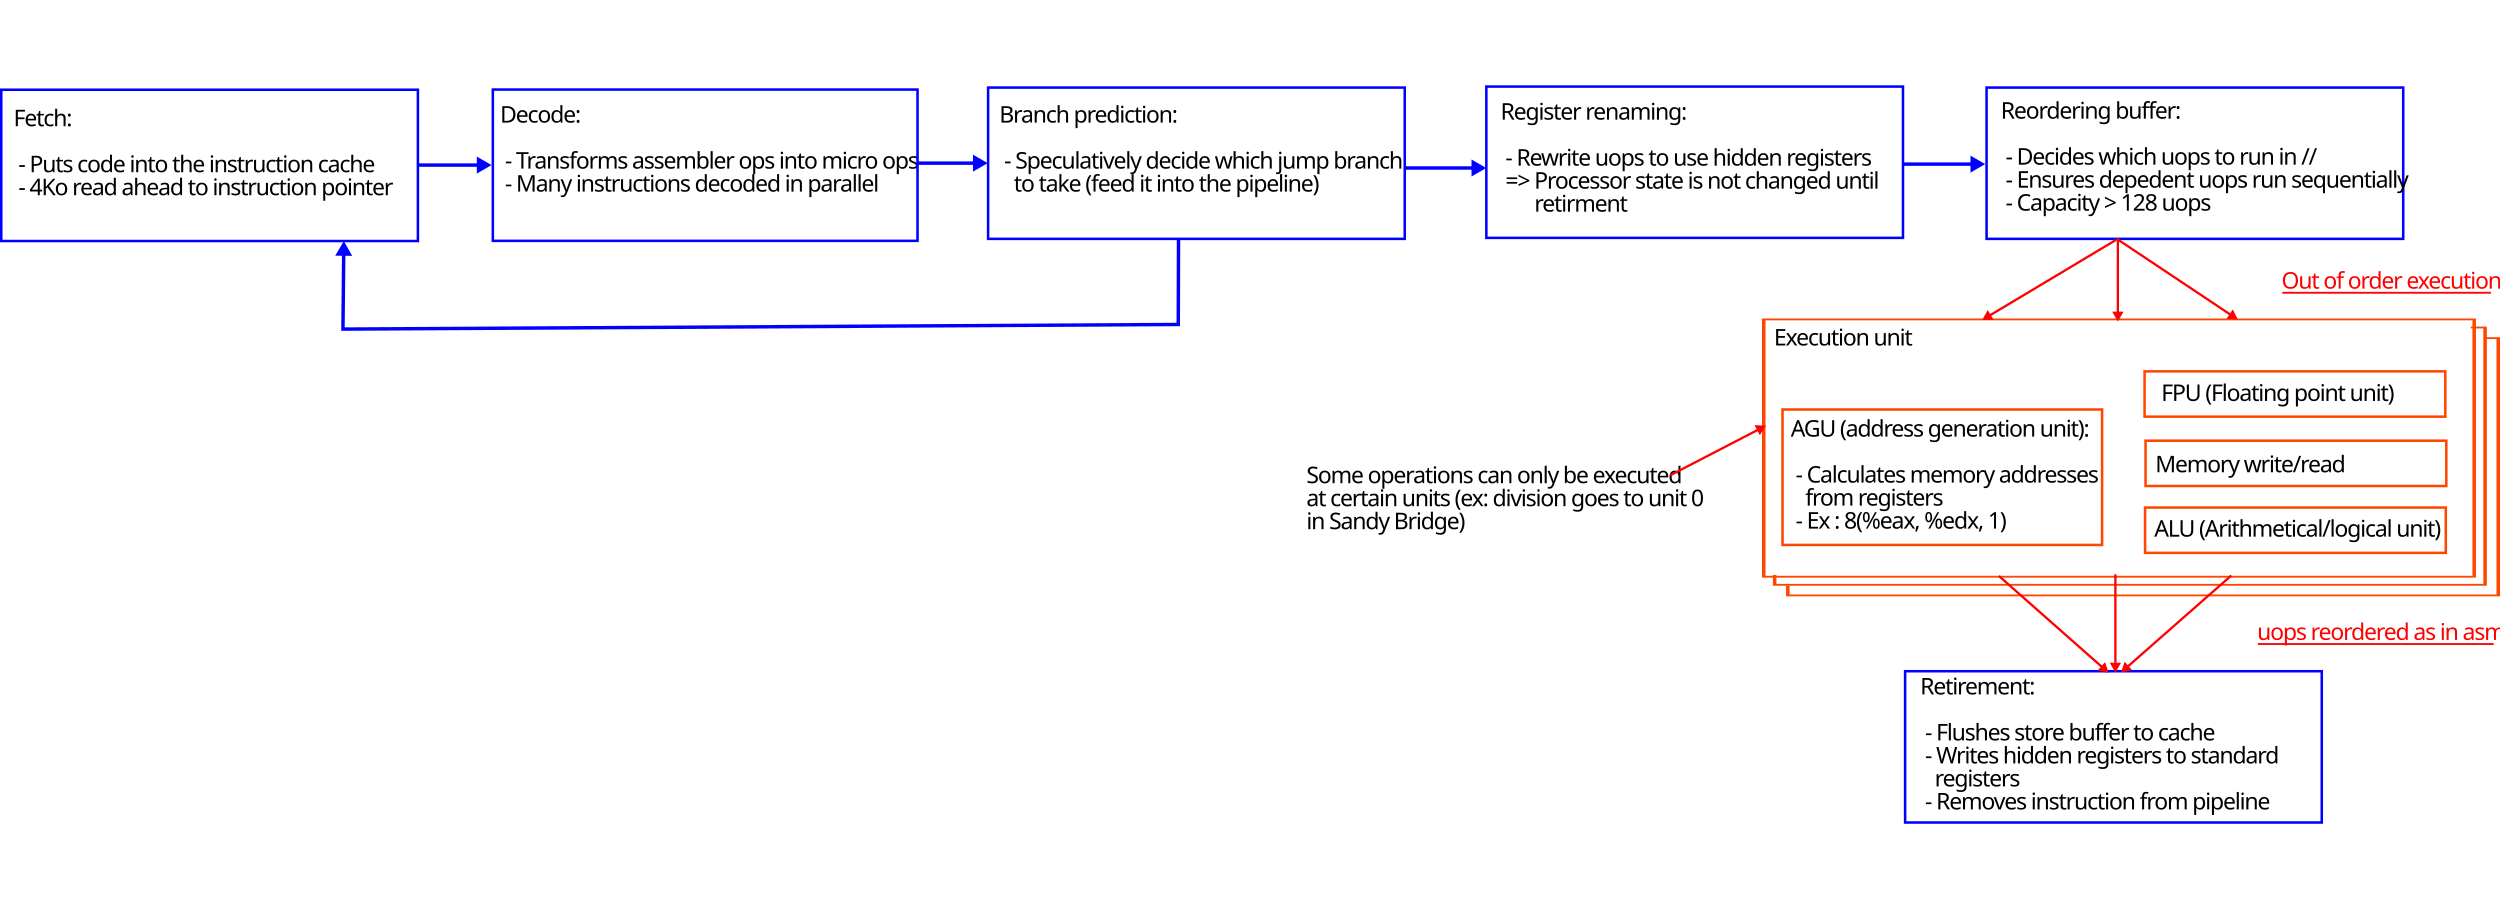
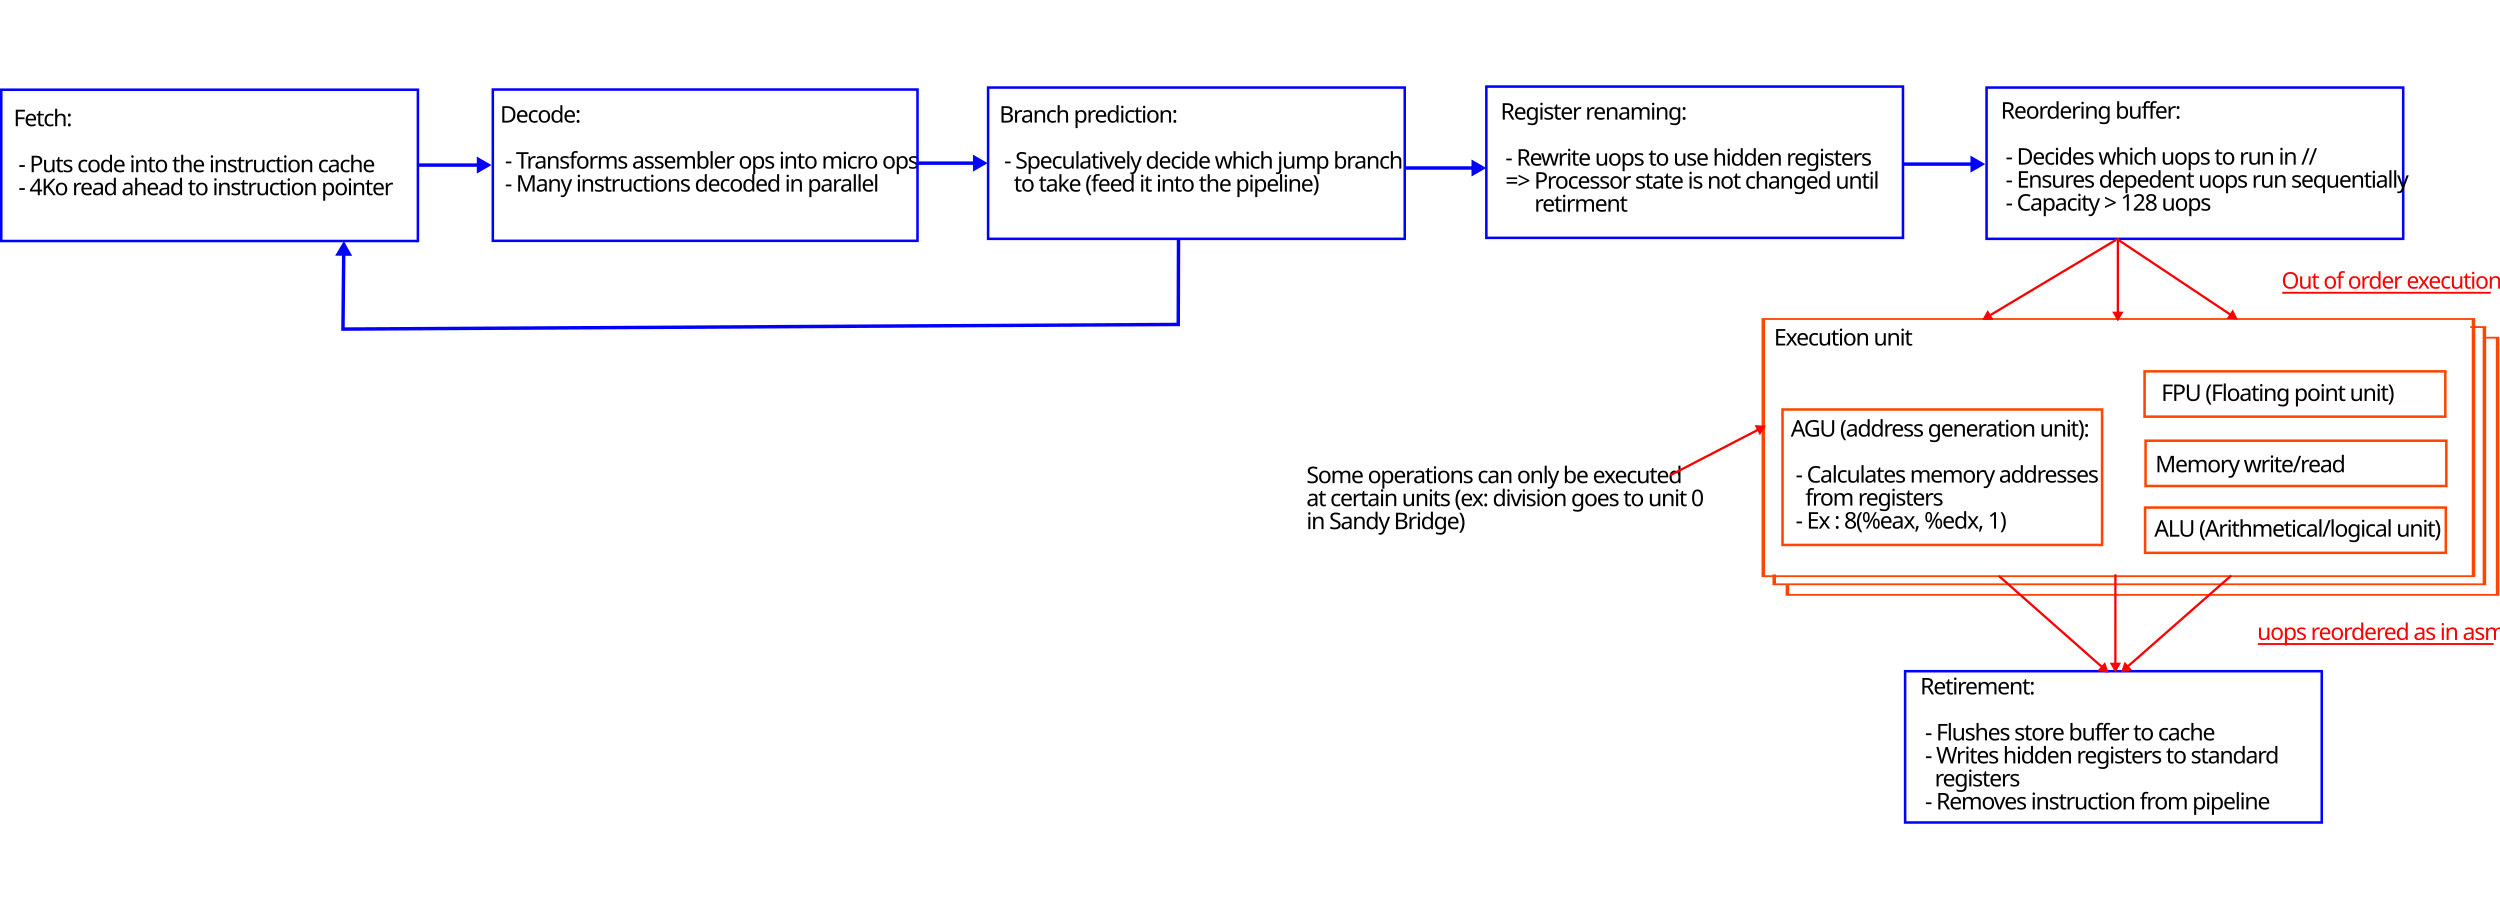
- <svg xmlns="http://www.w3.org/2000/svg" width="1100" height="400" viewBox="0 0 1086.855 391.906" id="svg19731" version="1.1">
-   <defs id="defs19733">
-     <marker orient="auto" refY="0" refX="0" id="TriangleInM-2" style="overflow:visible">
-       <path id="path4556-3" d="m 5.77,0 -8.65,5 0,-10 8.65,5 z" style="fill:#ff0000;fill-opacity:1;fill-rule:evenodd;stroke:#ff0000;stroke-width:1pt;stroke-opacity:1" transform="scale(-0.4,-0.4)" />
-     </marker>
-     <marker orient="auto" refY="0" refX="0" id="TriangleInM-2-2" style="overflow:visible">
-       <path id="path4556-3-8" d="m 5.77,0 -8.65,5 0,-10 8.65,5 z" style="fill:#0000ff;fill-opacity:1;fill-rule:evenodd;stroke:#0000ff;stroke-width:1pt;stroke-opacity:1" transform="scale(-0.4,-0.4)" />
-     </marker>
-     <marker orient="auto" refY="0" refX="0" id="TriangleInM-2-2-9" style="overflow:visible">
-       <path id="path4556-3-8-2" d="m 5.77,0 -8.65,5 0,-10 8.65,5 z" style="fill:#ff0000;fill-opacity:1;fill-rule:evenodd;stroke:#ff0000;stroke-width:1pt;stroke-opacity:1" transform="scale(-0.4,-0.4)" />
-     </marker>
-     <marker orient="auto" refY="0" refX="0" id="TriangleInM-2-2-99" style="overflow:visible">
-       <path id="path4556-3-8-21" d="m 5.77,0 -8.65,5 0,-10 8.65,5 z" style="fill:#0000ff;fill-opacity:1;fill-rule:evenodd;stroke:#0000ff;stroke-width:1pt;stroke-opacity:1" transform="scale(-0.4,-0.4)" />
-     </marker>
-     <marker orient="auto" refY="0" refX="0" id="TriangleInM-2-2-91" style="overflow:visible">
-       <path id="path4556-3-8-8" d="m 5.77,0 -8.65,5 0,-10 8.65,5 z" style="fill:#0000ff;fill-opacity:1;fill-rule:evenodd;stroke:#0000ff;stroke-width:1pt;stroke-opacity:1" transform="scale(-0.4,-0.4)" />
-     </marker>
-     <marker orient="auto" refY="0" refX="0" id="TriangleInM-2-2-997" style="overflow:visible">
-       <path id="path4556-3-8-9" d="m 5.77,0 -8.65,5 0,-10 8.65,5 z" style="fill:#0000ff;fill-opacity:1;fill-rule:evenodd;stroke:#0000ff;stroke-width:1pt;stroke-opacity:1" transform="scale(-0.4,-0.4)" />
-     </marker>
-     <marker orient="auto" refY="0" refX="0" id="TriangleInM-2-2-9-7" style="overflow:visible">
-       <path id="path4556-3-8-2-5" d="m 5.77,0 -8.65,5 0,-10 8.65,5 z" style="fill:#ff0000;fill-opacity:1;fill-rule:evenodd;stroke:#ff0000;stroke-width:1pt;stroke-opacity:1" transform="scale(-0.4,-0.4)" />
-     </marker>
-     <marker orient="auto" refY="0" refX="0" id="TriangleInM-2-2-9-6" style="overflow:visible">
-       <path id="path4556-3-8-2-1" d="m 5.77,0 -8.65,5 0,-10 8.65,5 z" style="fill:#ff0000;fill-opacity:1;fill-rule:evenodd;stroke:#ff0000;stroke-width:1pt;stroke-opacity:1" transform="scale(-0.4,-0.4)" />
-     </marker>
-     <marker orient="auto" refY="0" refX="0" id="TriangleInM-2-2-9-6-6" style="overflow:visible">
-       <path id="path4556-3-8-2-1-9" d="m 5.77,0 -8.65,5 0,-10 8.65,5 z" style="fill:#ff0000;fill-opacity:1;fill-rule:evenodd;stroke:#ff0000;stroke-width:1pt;stroke-opacity:1" transform="scale(-0.4,-0.4)" />
-     </marker>
-     <marker orient="auto" refY="0" refX="0" id="TriangleInM-2-2-9-6-6-8" style="overflow:visible">
-       <path id="path4556-3-8-2-1-9-5" d="m 5.77,0 -8.65,5 0,-10 8.65,5 z" style="fill:#ff0000;fill-opacity:1;fill-rule:evenodd;stroke:#ff0000;stroke-width:1pt;stroke-opacity:1" transform="scale(-0.4,-0.4)" />
-     </marker>
-     <marker orient="auto" refY="0" refX="0" id="TriangleInM-2-2-9-6-6-8-3" style="overflow:visible">
-       <path id="path4556-3-8-2-1-9-5-5" d="m 5.77,0 -8.65,5 0,-10 8.65,5 z" style="fill:#ff0000;fill-opacity:1;fill-rule:evenodd;stroke:#ff0000;stroke-width:1pt;stroke-opacity:1" transform="scale(-0.4,-0.4)" />
-     </marker>
-     <marker orient="auto" refY="0" refX="0" id="TriangleInM-2-2-99-0" style="overflow:visible">
-       <path id="path4556-3-8-21-8" d="m 5.77,0 -8.65,5 0,-10 8.65,5 z" style="fill:#0000ff;fill-opacity:1;fill-rule:evenodd;stroke:#0000ff;stroke-width:1pt;stroke-opacity:1" transform="scale(-0.4,-0.4)" />
-     </marker>
-   </defs>
-   <g id="layer1" transform="translate(-35.38134,-47.2984)">
-     <path style="opacity:1;fill:none;fill-opacity:1;stroke:#0000ff;stroke-width:1.1;stroke-miterlimit:4;stroke-dasharray:none;stroke-opacity:1" d="m 35.931,84.652 181.131,0 0,65.773 -181.131,0 z" id="rect3336-2-6" />
-     <text xml:space="preserve" style="font-style:normal;font-variant:normal;font-weight:normal;font-stretch:normal;font-size:10px;line-height:100%;font-family:'Droid Sans';-inkscape-font-specification:'Droid Sans, Normal';text-align:start;letter-spacing:-0.5px;word-spacing:0px;writing-mode:lr-tb;text-anchor:start;fill:#000000;fill-opacity:1;stroke:none;stroke-width:1px;stroke-linecap:butt;stroke-linejoin:miter;stroke-opacity:1" x="41.269" y="100.503" id="text20440">
-       <tspan id="tspan20442" x="41.269" y="100.503">Fetch:</tspan>
-       <tspan x="41.269" y="110.503" id="tspan20454" />
-       <tspan x="41.269" y="120.503" id="tspan20444"> - Puts code into the instruction cache</tspan>
-       <tspan x="41.269" y="130.503" id="tspan20446"> - 4Ko read ahead to instruction pointer</tspan>
+ <svg xmlns="http://www.w3.org/2000/svg" height="400" viewBox="0 0 1086.86 391.91" width="1100">
+   <marker id="a" orient="auto" refX="0" refY="0" style="overflow:visible">
+     <path d="m5.77 0-8.65 5v-10z" style="fill:#f00;fill-rule:evenodd;stroke:#f00;stroke-width:1pt" transform="scale(-.4)" />
+   </marker>
+   <marker id="b" orient="auto" refX="0" refY="0" style="overflow:visible">
+     <path d="m5.77 0-8.65 5v-10z" style="fill:#00f;fill-rule:evenodd;stroke:#00f;stroke-width:1pt" transform="scale(-.4)" />
+   </marker>
+   <marker id="c" orient="auto" refX="0" refY="0" style="overflow:visible">
+     <path d="m5.77 0-8.65 5v-10z" style="fill:#f00;fill-rule:evenodd;stroke:#f00;stroke-width:1pt" transform="scale(-.4)" />
+   </marker>
+   <marker id="d" orient="auto" refX="0" refY="0" style="overflow:visible">
+     <path d="m5.77 0-8.65 5v-10z" style="fill:#00f;fill-rule:evenodd;stroke:#00f;stroke-width:1pt" transform="scale(-.4)" />
+   </marker>
+   <marker id="e" orient="auto" refX="0" refY="0" style="overflow:visible">
+     <path d="m5.77 0-8.65 5v-10z" style="fill:#00f;fill-rule:evenodd;stroke:#00f;stroke-width:1pt" transform="scale(-.4)" />
+   </marker>
+   <marker id="f" orient="auto" refX="0" refY="0" style="overflow:visible">
+     <path d="m5.77 0-8.65 5v-10z" style="fill:#00f;fill-rule:evenodd;stroke:#00f;stroke-width:1pt" transform="scale(-.4)" />
+   </marker>
+   <marker id="g" orient="auto" refX="0" refY="0" style="overflow:visible">
+     <path d="m5.77 0-8.65 5v-10z" style="fill:#f00;fill-rule:evenodd;stroke:#f00;stroke-width:1pt" transform="scale(-.4)" />
+   </marker>
+   <marker id="h" orient="auto" refX="0" refY="0" style="overflow:visible">
+     <path d="m5.77 0-8.65 5v-10z" style="fill:#f00;fill-rule:evenodd;stroke:#f00;stroke-width:1pt" transform="scale(-.4)" />
+   </marker>
+   <marker id="i" orient="auto" refX="0" refY="0" style="overflow:visible">
+     <path d="m5.77 0-8.65 5v-10z" style="fill:#f00;fill-rule:evenodd;stroke:#f00;stroke-width:1pt" transform="scale(-.4)" />
+   </marker>
+   <marker id="j" orient="auto" refX="0" refY="0" style="overflow:visible">
+     <path d="m5.77 0-8.65 5v-10z" style="fill:#f00;fill-rule:evenodd;stroke:#f00;stroke-width:1pt" transform="scale(-.4)" />
+   </marker>
+   <marker id="k" orient="auto" refX="0" refY="0" style="overflow:visible">
+     <path d="m5.77 0-8.65 5v-10z" style="fill:#f00;fill-rule:evenodd;stroke:#f00;stroke-width:1pt" transform="scale(-.4)" />
+   </marker>
+   <marker id="l" orient="auto" refX="0" refY="0" style="overflow:visible">
+     <path d="m5.77 0-8.65 5v-10z" style="fill:#00f;fill-rule:evenodd;stroke:#00f;stroke-width:1pt" transform="scale(-.4)" />
+   </marker>
+   <g transform="translate(-35.38 -47.3)">
+     <path d="m35.93 84.65h181.13v65.77h-181.13z" style="fill:none;stroke:#00f;stroke-width:1.1" />
+     <text style="font-size:10;font-family:Droid Sans;letter-spacing:-.5;word-spacing:0" x="41.27" xml:space="preserve" y="100.5">
+       <tspan x="41.27" y="100.5">Fetch:</tspan>
+       <tspan x="41.27" y="110.5" />
+       <tspan x="41.27" y="120.5"> - Puts code into the instruction cache</tspan>
+       <tspan x="41.27" y="130.5"> - 4Ko read ahead to instruction pointer</tspan>
    </text>
-     <text xml:space="preserve" style="font-style:normal;font-variant:normal;font-weight:normal;font-stretch:normal;font-size:10px;line-height:100%;font-family:'Droid Sans';-inkscape-font-specification:'Droid Sans, Normal';text-align:start;letter-spacing:-0.5px;word-spacing:0px;writing-mode:lr-tb;text-anchor:start;fill:#000000;fill-opacity:1;stroke:none;stroke-width:1px;stroke-linecap:butt;stroke-linejoin:miter;stroke-opacity:1" x="252.781" y="98.943" id="text20448">
-       <tspan id="tspan20450" x="252.781" y="98.943">Decode:</tspan>
-       <tspan x="252.781" y="108.943" id="tspan20456" />
-       <tspan x="252.781" y="118.943" id="tspan20452"> - Transforms assembler ops into micro ops</tspan>
-       <tspan x="252.781" y="128.943" id="tspan20458"> - Many instructions decoded in parallel</tspan>
+     <text style="font-size:10;font-family:Droid Sans;letter-spacing:-.5;word-spacing:0" x="252.78" xml:space="preserve" y="98.94">
+       <tspan x="252.78" y="98.94">Decode:</tspan>
+       <tspan x="252.78" y="108.94" />
+       <tspan x="252.78" y="118.94"> - Transforms assembler ops into micro ops</tspan>
+       <tspan x="252.78" y="128.94"> - Many instructions decoded in parallel</tspan>
    </text>
-     <path style="opacity:1;fill:none;fill-opacity:1;stroke:#0000ff;stroke-width:1.1;stroke-miterlimit:4;stroke-dasharray:none;stroke-opacity:1" d="m 249.634,84.573 184.631,0 0,65.773 -184.631,0 z" id="rect3336-2-6-8" />
-     <text xml:space="preserve" style="font-style:normal;font-variant:normal;font-weight:normal;font-stretch:normal;font-size:10px;line-height:100%;font-family:'Droid Sans';-inkscape-font-specification:'Droid Sans, Normal';text-align:start;letter-spacing:-0.5px;word-spacing:0px;writing-mode:lr-tb;text-anchor:start;fill:#000000;fill-opacity:1;stroke:none;stroke-width:1px;stroke-linecap:butt;stroke-linejoin:miter;stroke-opacity:1" x="687.72" y="97.651" id="text20475">
-       <tspan id="tspan20477" x="687.72" y="97.651">Register renaming:</tspan>
-       <tspan x="687.72" y="107.651" id="tspan20479" />
-       <tspan x="687.72" y="117.651" id="tspan20481"> - Rewrite uops to use hidden registers</tspan>
-       <tspan x="687.72" y="127.651" id="tspan20483"> =&gt; Processor state is not changed until </tspan>
-       <tspan x="687.72" y="137.651" id="tspan20485">       retirment</tspan>
+     <path d="m249.63 84.57h184.63v65.77h-184.63z" style="fill:none;stroke:#00f;stroke-width:1.1" />
+     <text style="font-size:10;font-family:Droid Sans;letter-spacing:-.5;word-spacing:0" x="687.72" xml:space="preserve" y="97.65">
+       <tspan x="687.72" y="97.65">Register renaming:</tspan>
+       <tspan x="687.72" y="107.65" />
+       <tspan x="687.72" y="117.65"> - Rewrite uops to use hidden registers</tspan>
+       <tspan x="687.72" y="127.65"> =&gt; Processor state is not changed until </tspan>
+       <tspan x="687.72" y="137.65">       retirment</tspan>
    </text>
-     <text xml:space="preserve" style="font-style:normal;font-variant:normal;font-weight:normal;font-stretch:normal;font-size:10px;line-height:100%;font-family:'Droid Sans';-inkscape-font-specification:'Droid Sans, Normal';text-align:start;letter-spacing:-0.5px;word-spacing:0px;writing-mode:lr-tb;text-anchor:start;fill:#000000;fill-opacity:1;stroke:none;stroke-width:1px;stroke-linecap:butt;stroke-linejoin:miter;stroke-opacity:1" x="469.82" y="98.942" id="text20487">
-       <tspan id="tspan20489" x="469.82" y="98.942">Branch prediction:</tspan>
-       <tspan x="469.82" y="108.942" id="tspan20491" />
-       <tspan x="469.82" y="118.942" id="tspan20493"> - Speculatively decide which jump branch</tspan>
-       <tspan x="469.82" y="128.942" id="tspan20495">   to take (feed it into the pipeline)</tspan>
+     <text style="font-size:10;font-family:Droid Sans;letter-spacing:-.5;word-spacing:0" x="469.82" xml:space="preserve" y="98.94">
+       <tspan x="469.82" y="98.94">Branch prediction:</tspan>
+       <tspan x="469.82" y="108.94" />
+       <tspan x="469.82" y="118.94"> - Speculatively decide which jump branch</tspan>
+       <tspan x="469.82" y="128.94">   to take (feed it into the pipeline)</tspan>
    </text>
-     <path style="opacity:1;fill:none;fill-opacity:1;stroke:#0000ff;stroke-width:1.1;stroke-miterlimit:4;stroke-dasharray:none;stroke-opacity:1" d="m 464.95,83.712 181.131,0 0,65.773 -181.131,0 z" id="rect3336-2-6-8-8" />
-     <path style="opacity:1;fill:none;fill-opacity:1;stroke:#0000ff;stroke-width:1.1;stroke-miterlimit:4;stroke-dasharray:none;stroke-opacity:1" d="m 681.558,83.281 181.131,0 0,65.773 -181.131,0 z" id="rect3336-2-6-8-8-2" />
-     <path style="opacity:1;fill:none;fill-opacity:1;stroke:#0000ff;stroke-width:1.1;stroke-miterlimit:4;stroke-dasharray:none;stroke-opacity:1" d="m 899.027,83.712 181.131,0 0,65.773 -181.131,0 z" id="rect3336-2-6-8-8-2-0" />
-     <text xml:space="preserve" style="font-style:normal;font-variant:normal;font-weight:normal;font-stretch:normal;font-size:10px;line-height:100%;font-family:'Droid Sans';-inkscape-font-specification:'Droid Sans, Normal';text-align:start;letter-spacing:-0.5px;word-spacing:0px;writing-mode:lr-tb;text-anchor:start;fill:#000000;fill-opacity:1;stroke:none;stroke-width:1px;stroke-linecap:butt;stroke-linejoin:miter;stroke-opacity:1" x="905.189" y="97.22" id="text20542">
-       <tspan id="tspan20544" x="905.189" y="97.22">Reordering buffer:</tspan>
-       <tspan x="905.189" y="107.22" id="tspan20546" />
-       <tspan x="905.189" y="117.22" id="tspan20548"> - Decides which uops to run in //</tspan>
-       <tspan x="905.189" y="127.22" id="tspan20552"> - Ensures depedent uops run sequentially</tspan>
-       <tspan x="905.189" y="137.22" id="tspan20554"> - Capacity &gt; 128 uops</tspan>
+     <g style="fill:none;stroke:#00f;stroke-width:1.1">
+       <path d="m464.95 83.71h181.13v65.77h-181.13z" />
+       <path d="m681.56 83.28h181.13v65.77h-181.13z" />
+       <path d="m899.03 83.71h181.13v65.77h-181.13z" />
+     </g>
+     <text style="font-size:10;font-family:Droid Sans;letter-spacing:-.5;word-spacing:0" x="905.19" xml:space="preserve" y="97.22">
+       <tspan x="905.19" y="97.22">Reordering buffer:</tspan>
+       <tspan x="905.19" y="107.22" />
+       <tspan x="905.19" y="117.22"> - Decides which uops to run in //</tspan>
+       <tspan x="905.19" y="127.22"> - Ensures depedent uops run sequentially</tspan>
+       <tspan x="905.19" y="137.22"> - Capacity &gt; 128 uops</tspan>
    </text>
-     <g id="g4182" transform="matrix(3.250959,0,0,1.700669,-46.43788,-169.9323)" style="stroke:#ff4500;stroke-width:0.425">
-       <g id="g4177" style="stroke:#ff4500;stroke-width:0.425" />
-     </g>
-     <g id="g20775" transform="translate(187.325,-103.3517)">
-       <text id="text20573" y="299.186" x="619.249" style="font-style:normal;font-variant:normal;font-weight:normal;font-stretch:normal;font-size:10px;line-height:100%;font-family:'Droid Sans';-inkscape-font-specification:'Droid Sans, Normal';text-align:start;letter-spacing:-0.5px;word-spacing:0px;writing-mode:lr-tb;text-anchor:start;fill:#000000;fill-opacity:1;stroke:none;stroke-width:1px;stroke-linecap:butt;stroke-linejoin:miter;stroke-opacity:1" xml:space="preserve">
-         <tspan id="tspan20579" y="299.186" x="619.249">Execution unit</tspan>
+     <g transform="translate(187.33 -103.35)">
+       <text style="font-size:10;font-family:Droid Sans;letter-spacing:-.5;word-spacing:0" x="619.25" y="299.19">
+         <tspan x="619.25" y="299.19">Execution unit</tspan>
      </text>
-       <path id="rect3336" d="m 203.408,269.181 95.005,0 0,65.773 -95.005,0 z" style="opacity:1;fill:none;fill-opacity:1;stroke:#ff4500;stroke-width:0.468;stroke-miterlimit:4;stroke-dasharray:none;stroke-opacity:1" transform="matrix(3.250959,0,0,1.700669,-46.43788,-169.9323)" />
-       <path id="rect3336-5" d="m 297.966,271.251 1.905,0 0,65.773 -95.005,0 0,-2.511" style="opacity:1;fill:none;fill-opacity:1;stroke:#ff4500;stroke-width:0.468;stroke-miterlimit:4;stroke-dasharray:none;stroke-opacity:1" transform="matrix(3.250959,0,0,1.700669,-46.43788,-169.9323)" />
-       <path id="rect3336-5-7" d="m 299.726,273.96 1.905,0 0,65.773 -95.005,0 0,-2.511" style="opacity:1;fill:none;fill-opacity:1;stroke:#ff4500;stroke-width:0.468;stroke-miterlimit:4;stroke-dasharray:none;stroke-opacity:1" transform="matrix(3.250959,0,0,1.700669,-46.43788,-169.9323)" />
-       <g transform="translate(-239.4315,143.8312)" id="g20650">
-         <text xml:space="preserve" style="font-style:normal;font-variant:normal;font-weight:normal;font-stretch:normal;font-size:10px;line-height:100%;font-family:'Droid Sans';-inkscape-font-specification:'Droid Sans, Normal';text-align:start;letter-spacing:-0.5px;word-spacing:0px;writing-mode:lr-tb;text-anchor:start;fill:#000000;fill-opacity:1;stroke:none;stroke-width:1px;stroke-linecap:butt;stroke-linejoin:miter;stroke-opacity:1" x="866.001" y="194.974" id="text20596">
-           <tspan id="tspan20598" x="866.001" y="194.974">AGU (address generation unit):</tspan>
-           <tspan x="866.001" y="204.974" id="tspan20600" />
-           <tspan x="866.001" y="214.974" id="tspan20602"> - Calculates memory addresses</tspan>
-           <tspan x="866.001" y="224.974" id="tspan20648">   from registers</tspan>
-           <tspan x="866.001" y="234.974" id="tspan20604"> - Ex : 8(%eax, %edx, 1)</tspan>
+       <g style="fill:none;stroke:#ff4500;stroke-width:.47" transform="matrix(3.25 0 0 1.7 -46.44 -169.93)">
+         <path d="m203.41 269.18h95v65.77h-95z" />
+         <path d="m297.97 271.25h1.9v65.77h-95v-2.51" />
+         <path d="m299.73 273.96h1.9v65.77h-95v-2.51" />
+       </g>
+       <g transform="translate(-239.43 143.83)">
+         <text style="font-size:10;font-family:Droid Sans;letter-spacing:-.5;word-spacing:0" x="866" xml:space="preserve" y="194.97">
+           <tspan x="866" y="194.97">AGU (address generation unit):</tspan>
+           <tspan x="866" y="204.97" />
+           <tspan x="866" y="214.97"> - Calculates memory addresses</tspan>
+           <tspan x="866" y="224.97">   from registers</tspan>
+           <tspan x="866" y="234.97"> - Ex : 8(%eax, %edx, 1)</tspan>
        </text>
-         <path style="opacity:1;fill:none;fill-opacity:1;stroke:#ff4500;stroke-width:1.1;stroke-miterlimit:4;stroke-dasharray:none;stroke-opacity:1" d="m 862.423,183.188 138.929,0 0,58.883 -138.929,0 z" id="rect3336-2-6-8-8-2-0-5" />
+         <path d="m862.42 183.19h138.93v58.88h-138.93z" style="fill:none;stroke:#ff4500;stroke-width:1.1" />
      </g>
-       <g id="g20650-4" transform="translate(-241.1541,100.7679)">
-         <g id="g20760">
-           <text id="text20596-5" y="281.531" x="1025.766" style="font-style:normal;font-variant:normal;font-weight:normal;font-stretch:normal;font-size:10px;line-height:100%;font-family:'Droid Sans';-inkscape-font-specification:'Droid Sans, Normal';text-align:start;letter-spacing:-0.5px;word-spacing:0px;writing-mode:lr-tb;text-anchor:start;fill:#000000;fill-opacity:1;stroke:none;stroke-width:1px;stroke-linecap:butt;stroke-linejoin:miter;stroke-opacity:1" xml:space="preserve">
-             <tspan y="281.531" x="1025.766" id="tspan20716">ALU (Arithmetical/logical unit)</tspan>
+       <g transform="translate(-241.15 100.77)">
+         <text style="font-size:10;font-family:Droid Sans;letter-spacing:-.5;word-spacing:0" x="1025.77" y="281.53">
+           <tspan x="1025.77" y="281.53">ALU (Arithmetical/logical unit)</tspan>
+         </text>
+         <path d="m1021.76 268.88h130.75v19.69h-130.75z" style="fill:none;stroke:#ff4500;stroke-width:1.1" />
+         <text style="font-size:10;font-family:Droid Sans;letter-spacing:-.5;word-spacing:0" x="1028.78" y="222.53">
+           <tspan x="1028.78" y="222.53">FPU (Floating point unit)</tspan>
+         </text>
+         <path d="m1021.54 209.67h130.75v19.69h-130.75z" style="fill:none;stroke:#ff4500;stroke-width:1.1" />
+         <g transform="translate(74.93 -36.6)">
+           <text style="font-size:10;font-family:Droid Sans;letter-spacing:-.5;word-spacing:0" x="951.27" y="290.14">
+             <tspan x="951.27" y="290.14">Memory write/read</tspan>
          </text>
-           <path id="rect3336-2-6-8-8-2-0-5-6" d="m 1021.757,268.884 130.747,0 0,19.695 -130.747,0 z" style="opacity:1;fill:none;fill-opacity:1;stroke:#ff4500;stroke-width:1.1;stroke-miterlimit:4;stroke-dasharray:none;stroke-opacity:1" />
-           <text xml:space="preserve" style="font-style:normal;font-variant:normal;font-weight:normal;font-stretch:normal;font-size:10px;line-height:100%;font-family:'Droid Sans';-inkscape-font-specification:'Droid Sans, Normal';text-align:start;letter-spacing:-0.5px;word-spacing:0px;writing-mode:lr-tb;text-anchor:start;fill:#000000;fill-opacity:1;stroke:none;stroke-width:1px;stroke-linecap:butt;stroke-linejoin:miter;stroke-opacity:1" x="1028.78" y="222.534" id="text20718">
-             <tspan x="1028.78" y="222.534" id="tspan20726">FPU (Floating point unit)</tspan>
-           </text>
-           <path id="rect3336-2-6-8-8-2-0-5-6-3" d="m 1021.542,209.672 130.747,0 0,19.695 -130.747,0 z" style="opacity:1;fill:none;fill-opacity:1;stroke:#ff4500;stroke-width:1.1;stroke-miterlimit:4;stroke-dasharray:none;stroke-opacity:1" />
-           <g id="g20755" transform="translate(74.93,-36.60374)">
-             <text id="text20722" y="290.143" x="951.267" style="font-style:normal;font-variant:normal;font-weight:normal;font-stretch:normal;font-size:10px;line-height:100%;font-family:'Droid Sans';-inkscape-font-specification:'Droid Sans, Normal';text-align:start;letter-spacing:-0.5px;word-spacing:0px;writing-mode:lr-tb;text-anchor:start;fill:#000000;fill-opacity:1;stroke:none;stroke-width:1px;stroke-linecap:butt;stroke-linejoin:miter;stroke-opacity:1" xml:space="preserve">
-               <tspan y="290.143" x="951.267" id="tspan20724">Memory write/read</tspan>
-             </text>
-             <path style="opacity:1;fill:none;fill-opacity:1;stroke:#ff4500;stroke-width:1.1;stroke-miterlimit:4;stroke-dasharray:none;stroke-opacity:1" d="m 947.043,276.42 130.747,0 0,19.695 -130.747,0 z" id="rect3336-2-6-8-8-2-0-5-6-9" />
-           </g>
+           <path d="m947.04 276.42h130.75v19.69h-130.75z" style="fill:none;stroke:#ff4500;stroke-width:1.1" />
        </g>
      </g>
    </g>
-     <text xml:space="preserve" style="font-style:normal;font-variant:normal;font-weight:normal;font-stretch:normal;font-size:10px;line-height:100%;font-family:'Droid Sans';-inkscape-font-specification:'Droid Sans, Normal';text-align:start;letter-spacing:-0.5px;word-spacing:0px;writing-mode:lr-tb;text-anchor:start;fill:#000000;fill-opacity:1;stroke:none;stroke-width:1px;stroke-linecap:butt;stroke-linejoin:miter;stroke-opacity:1" x="603.316" y="255.693" id="text20802">
-       <tspan x="603.316" y="255.693" id="tspan20806">Some operations can only be executed</tspan>
-       <tspan x="603.316" y="265.693" id="tspan20810">at certain units (ex: division goes to unit 0</tspan>
-       <tspan x="603.316" y="275.693" id="tspan20812">in Sandy Bridge)</tspan>
+     <text style="font-size:10;font-family:Droid Sans;letter-spacing:-.5;word-spacing:0" x="603.32" y="255.69">
+       <tspan x="603.32" y="255.69">Some operations can only be executed</tspan>
+       <tspan x="603.32" y="265.69">at certain units (ex: division goes to unit 0</tspan>
+       <tspan x="603.32" y="275.69">in Sandy Bridge)</tspan>
    </text>
-     <path style="fill:none;fill-rule:evenodd;stroke:#ff0000;stroke-width:1px;stroke-linecap:butt;stroke-linejoin:miter;stroke-opacity:1;marker-start:url(#TriangleInM-2)" d="m 800.573,232.008 -39.037,20.24" id="path4414-2" />
-     <g id="g21791">
-       <text id="text21761" y="171.127" x="1027.235" style="font-style:normal;font-variant:normal;font-weight:normal;font-stretch:normal;font-size:10px;line-height:100%;font-family:'Droid Sans';-inkscape-font-specification:'Droid Sans, Normal';text-align:start;letter-spacing:-0.5px;word-spacing:0px;writing-mode:lr-tb;text-anchor:start;fill:#ff0000;fill-opacity:1;stroke:none;stroke-width:1px;stroke-linecap:butt;stroke-linejoin:miter;stroke-opacity:1" xml:space="preserve">
-         <tspan y="171.127" x="1027.235" id="tspan21763">Out of order execution</tspan>
+     <path d="m800.57 232.01-39.04 20.24" style="fill:none;stroke:#f00;marker-start:url(#a)" />
+     <text style="font-size:10;font-family:Droid Sans;letter-spacing:-.5;word-spacing:0;fill:#f00" x="1027.24" y="171.13">
+       <tspan x="1027.24" y="171.13">Out of order execution</tspan>
+     </text>
+     <path d="m1027.57 172.92h90.69" style="fill:none;stroke:#f00;stroke-width:.8" />
+     <g transform="translate(176.08 -85.29)">
+       <text style="font-size:10;font-family:Droid Sans;letter-spacing:-.5;word-spacing:0;fill:#f00" x="840.57" y="409.13">
+         <tspan x="840.57" y="409.13">uops reordered as in asm</tspan>
      </text>
-       <path id="path13214" d="m 1027.572,172.918 90.69,0" style="fill:none;fill-rule:evenodd;stroke:#ff0000;stroke-width:0.8;stroke-linecap:butt;stroke-linejoin:miter;stroke-miterlimit:4;stroke-dasharray:none;stroke-opacity:1" />
+       <path d="m840.9 410.92h102.51" style="fill:none;stroke:#f00;stroke-width:.8" />
    </g>
-     <g id="g21806" transform="translate(176.0756,-85.29321)">
-       <text id="text21761-9" y="409.131" x="840.566" style="font-style:normal;font-variant:normal;font-weight:normal;font-stretch:normal;font-size:10px;line-height:100%;font-family:'Droid Sans';-inkscape-font-specification:'Droid Sans, Normal';text-align:start;letter-spacing:-0.5px;word-spacing:0px;writing-mode:lr-tb;text-anchor:start;fill:#ff0000;fill-opacity:1;stroke:none;stroke-width:1px;stroke-linecap:butt;stroke-linejoin:miter;stroke-opacity:1" xml:space="preserve">
-         <tspan y="409.131" x="840.566" id="tspan21763-4">uops reordered as in asm</tspan>
-       </text>
-       <path id="path13214-6" d="m 840.903,410.923 102.513,0" style="fill:none;fill-rule:evenodd;stroke:#ff0000;stroke-width:0.8;stroke-linecap:butt;stroke-linejoin:miter;stroke-miterlimit:4;stroke-dasharray:none;stroke-opacity:1" />
+     <path d="m863.62 337.45h181.13v65.77h-181.13z" style="fill:none;stroke:#00f;stroke-width:1.1" />
+     <text style="font-size:10;font-family:Droid Sans;letter-spacing:-.5;word-spacing:0" x="870.16" xml:space="preserve" y="347.53">
+       <tspan x="870.16" y="347.53">Retirement:</tspan>
+       <tspan x="870.16" y="357.53" />
+       <tspan x="870.16" y="367.53"> - Flushes store buffer to cache</tspan>
+       <tspan x="870.16" y="377.53"> - Writes hidden registers to standard</tspan>
+       <tspan x="870.16" y="387.53">   registers</tspan>
+       <tspan x="870.16" y="397.53"> - Removes instruction from pipeline</tspan>
+     </text>
+     <g style="fill:none">
+       <path d="m244.8 117.41h-27.99" style="stroke:#00f;stroke-width:1.5;marker-start:url(#b)" />
+       <path d="m899.57 183.28 55.74-33.36" style="stroke:#f00;marker-start:url(#c)" />
+       <g style="stroke:#00f;stroke-width:1.5">
+         <path d="m460.5 116.57h-26.04" style="marker-start:url(#d)" />
+         <path d="m677.24 118.68h-30.93" style="marker-start:url(#e)" />
+         <path d="m894.16 116.99h-31.66" style="marker-start:url(#f)" />
+       </g>
+       <g style="stroke:#f00">
+         <path d="m1005.89 182.99-50.03-33.36" style="marker-start:url(#g)" />
+         <path d="m956.1 182.56.01-33.36" style="marker-start:url(#h)" />
+         <path d="m955.03 335.18.01-39.86" style="marker-start:url(#i)" />
+         <path d="m949.96 336.28-45.6-40.26" style="marker-start:url(#j)" />
+         <path d="m959.62 336.09 45.8-40.25" style="marker-start:url(#k)" />
+       </g>
+       <path d="m184.82 154.7-.34 34.01 363.14-2.01.11-37.5" style="stroke:#00f;stroke-width:1.5;marker-start:url(#l)" />
    </g>
-     <path style="opacity:1;fill:none;fill-opacity:1;stroke:#0000ff;stroke-width:1.1;stroke-miterlimit:4;stroke-dasharray:none;stroke-opacity:1" d="m 863.618,337.448 181.131,0 0,65.773 -181.131,0 z" id="rect3336-2-6-8-8-2-7" />
-     <text xml:space="preserve" style="font-style:normal;font-variant:normal;font-weight:normal;font-stretch:normal;font-size:10px;line-height:100%;font-family:'Droid Sans';-inkscape-font-specification:'Droid Sans, Normal';text-align:start;letter-spacing:-0.5px;word-spacing:0px;writing-mode:lr-tb;text-anchor:start;fill:#000000;fill-opacity:1;stroke:none;stroke-width:1px;stroke-linecap:butt;stroke-linejoin:miter;stroke-opacity:1" x="870.157" y="347.534" id="text21826">
-       <tspan id="tspan21828" x="870.157" y="347.534">Retirement:</tspan>
-       <tspan x="870.157" y="357.534" id="tspan21830" />
-       <tspan x="870.157" y="367.534" id="tspan21832"> - Flushes store buffer to cache</tspan>
-       <tspan x="870.157" y="377.534" id="tspan21834"> - Writes hidden registers to standard</tspan>
-       <tspan x="870.157" y="387.534" id="tspan21836">   registers</tspan>
-       <tspan x="870.157" y="397.534" id="tspan21838"> - Removes instruction from pipeline</tspan>
-     </text>
-     <path style="fill:none;fill-rule:evenodd;stroke:#0000ff;stroke-width:1.5;stroke-linecap:butt;stroke-linejoin:miter;stroke-miterlimit:4;stroke-dasharray:none;stroke-opacity:1;marker-start:url(#TriangleInM-2-2)" d="m 244.804,117.411 -27.993,0" id="path4414-2-7" />
-     <path style="fill:none;fill-rule:evenodd;stroke:#ff0000;stroke-width:1px;stroke-linecap:butt;stroke-linejoin:miter;stroke-opacity:1;marker-start:url(#TriangleInM-2-2-9)" d="m 899.574,183.281 55.742,-33.357" id="path4414-2-7-7" />
-     <path style="fill:none;fill-rule:evenodd;stroke:#0000ff;stroke-width:1.5;stroke-linecap:butt;stroke-linejoin:miter;stroke-miterlimit:4;stroke-dasharray:none;stroke-opacity:1;marker-start:url(#TriangleInM-2-2-99)" d="m 460.503,116.566 -26.036,0" id="path4414-2-7-1" />
-     <path style="fill:none;fill-rule:evenodd;stroke:#0000ff;stroke-width:1.5;stroke-linecap:butt;stroke-linejoin:miter;stroke-miterlimit:4;stroke-dasharray:none;stroke-opacity:1;marker-start:url(#TriangleInM-2-2-91)" d="m 677.24,118.677 -30.929,0" id="path4414-2-7-0" />
-     <path style="fill:none;fill-rule:evenodd;stroke:#0000ff;stroke-width:1.5;stroke-linecap:butt;stroke-linejoin:miter;stroke-miterlimit:4;stroke-dasharray:none;stroke-opacity:1;marker-start:url(#TriangleInM-2-2-997)" d="m 894.163,116.989 -31.663,0" id="path4414-2-7-3" />
-     <path style="fill:none;fill-rule:evenodd;stroke:#ff0000;stroke-width:1px;stroke-linecap:butt;stroke-linejoin:miter;stroke-opacity:1;marker-start:url(#TriangleInM-2-2-9-7)" d="M 1005.885,182.986 955.864,149.628" id="path4414-2-7-7-6" />
-     <path style="fill:none;fill-rule:evenodd;stroke:#ff0000;stroke-width:1px;stroke-linecap:butt;stroke-linejoin:miter;stroke-opacity:1;marker-start:url(#TriangleInM-2-2-9-6)" d="m 956.101,182.563 0.005,-33.357" id="path4414-2-7-7-9" />
-     <path style="fill:none;fill-rule:evenodd;stroke:#ff0000;stroke-width:1px;stroke-linecap:butt;stroke-linejoin:miter;stroke-opacity:1;marker-start:url(#TriangleInM-2-2-9-6-6)" d="m 955.028,335.18 0.005,-39.859" id="path4414-2-7-7-9-0" />
-     <path style="fill:none;fill-rule:evenodd;stroke:#ff0000;stroke-width:1px;stroke-linecap:butt;stroke-linejoin:miter;stroke-opacity:1;marker-start:url(#TriangleInM-2-2-9-6-6-8)" d="M 949.961,336.276 904.364,296.025" id="path4414-2-7-7-9-0-9" />
-     <path style="fill:none;fill-rule:evenodd;stroke:#ff0000;stroke-width:1px;stroke-linecap:butt;stroke-linejoin:miter;stroke-opacity:1;marker-start:url(#TriangleInM-2-2-9-6-6-8-3)" d="m 959.619,336.094 45.802,-40.252" id="path4414-2-7-7-9-0-9-4" />
-     <path style="fill:none;fill-rule:evenodd;stroke:#0000ff;stroke-width:1.5;stroke-linecap:butt;stroke-linejoin:miter;stroke-miterlimit:4;stroke-dasharray:none;stroke-opacity:1;marker-start:url(#TriangleInM-2-2-99-0)" d="m 184.823,154.704 -0.344,34.009 363.145,-2.008 0.106,-37.501" id="path4414-2-7-1-0" />
  </g>
</svg>
